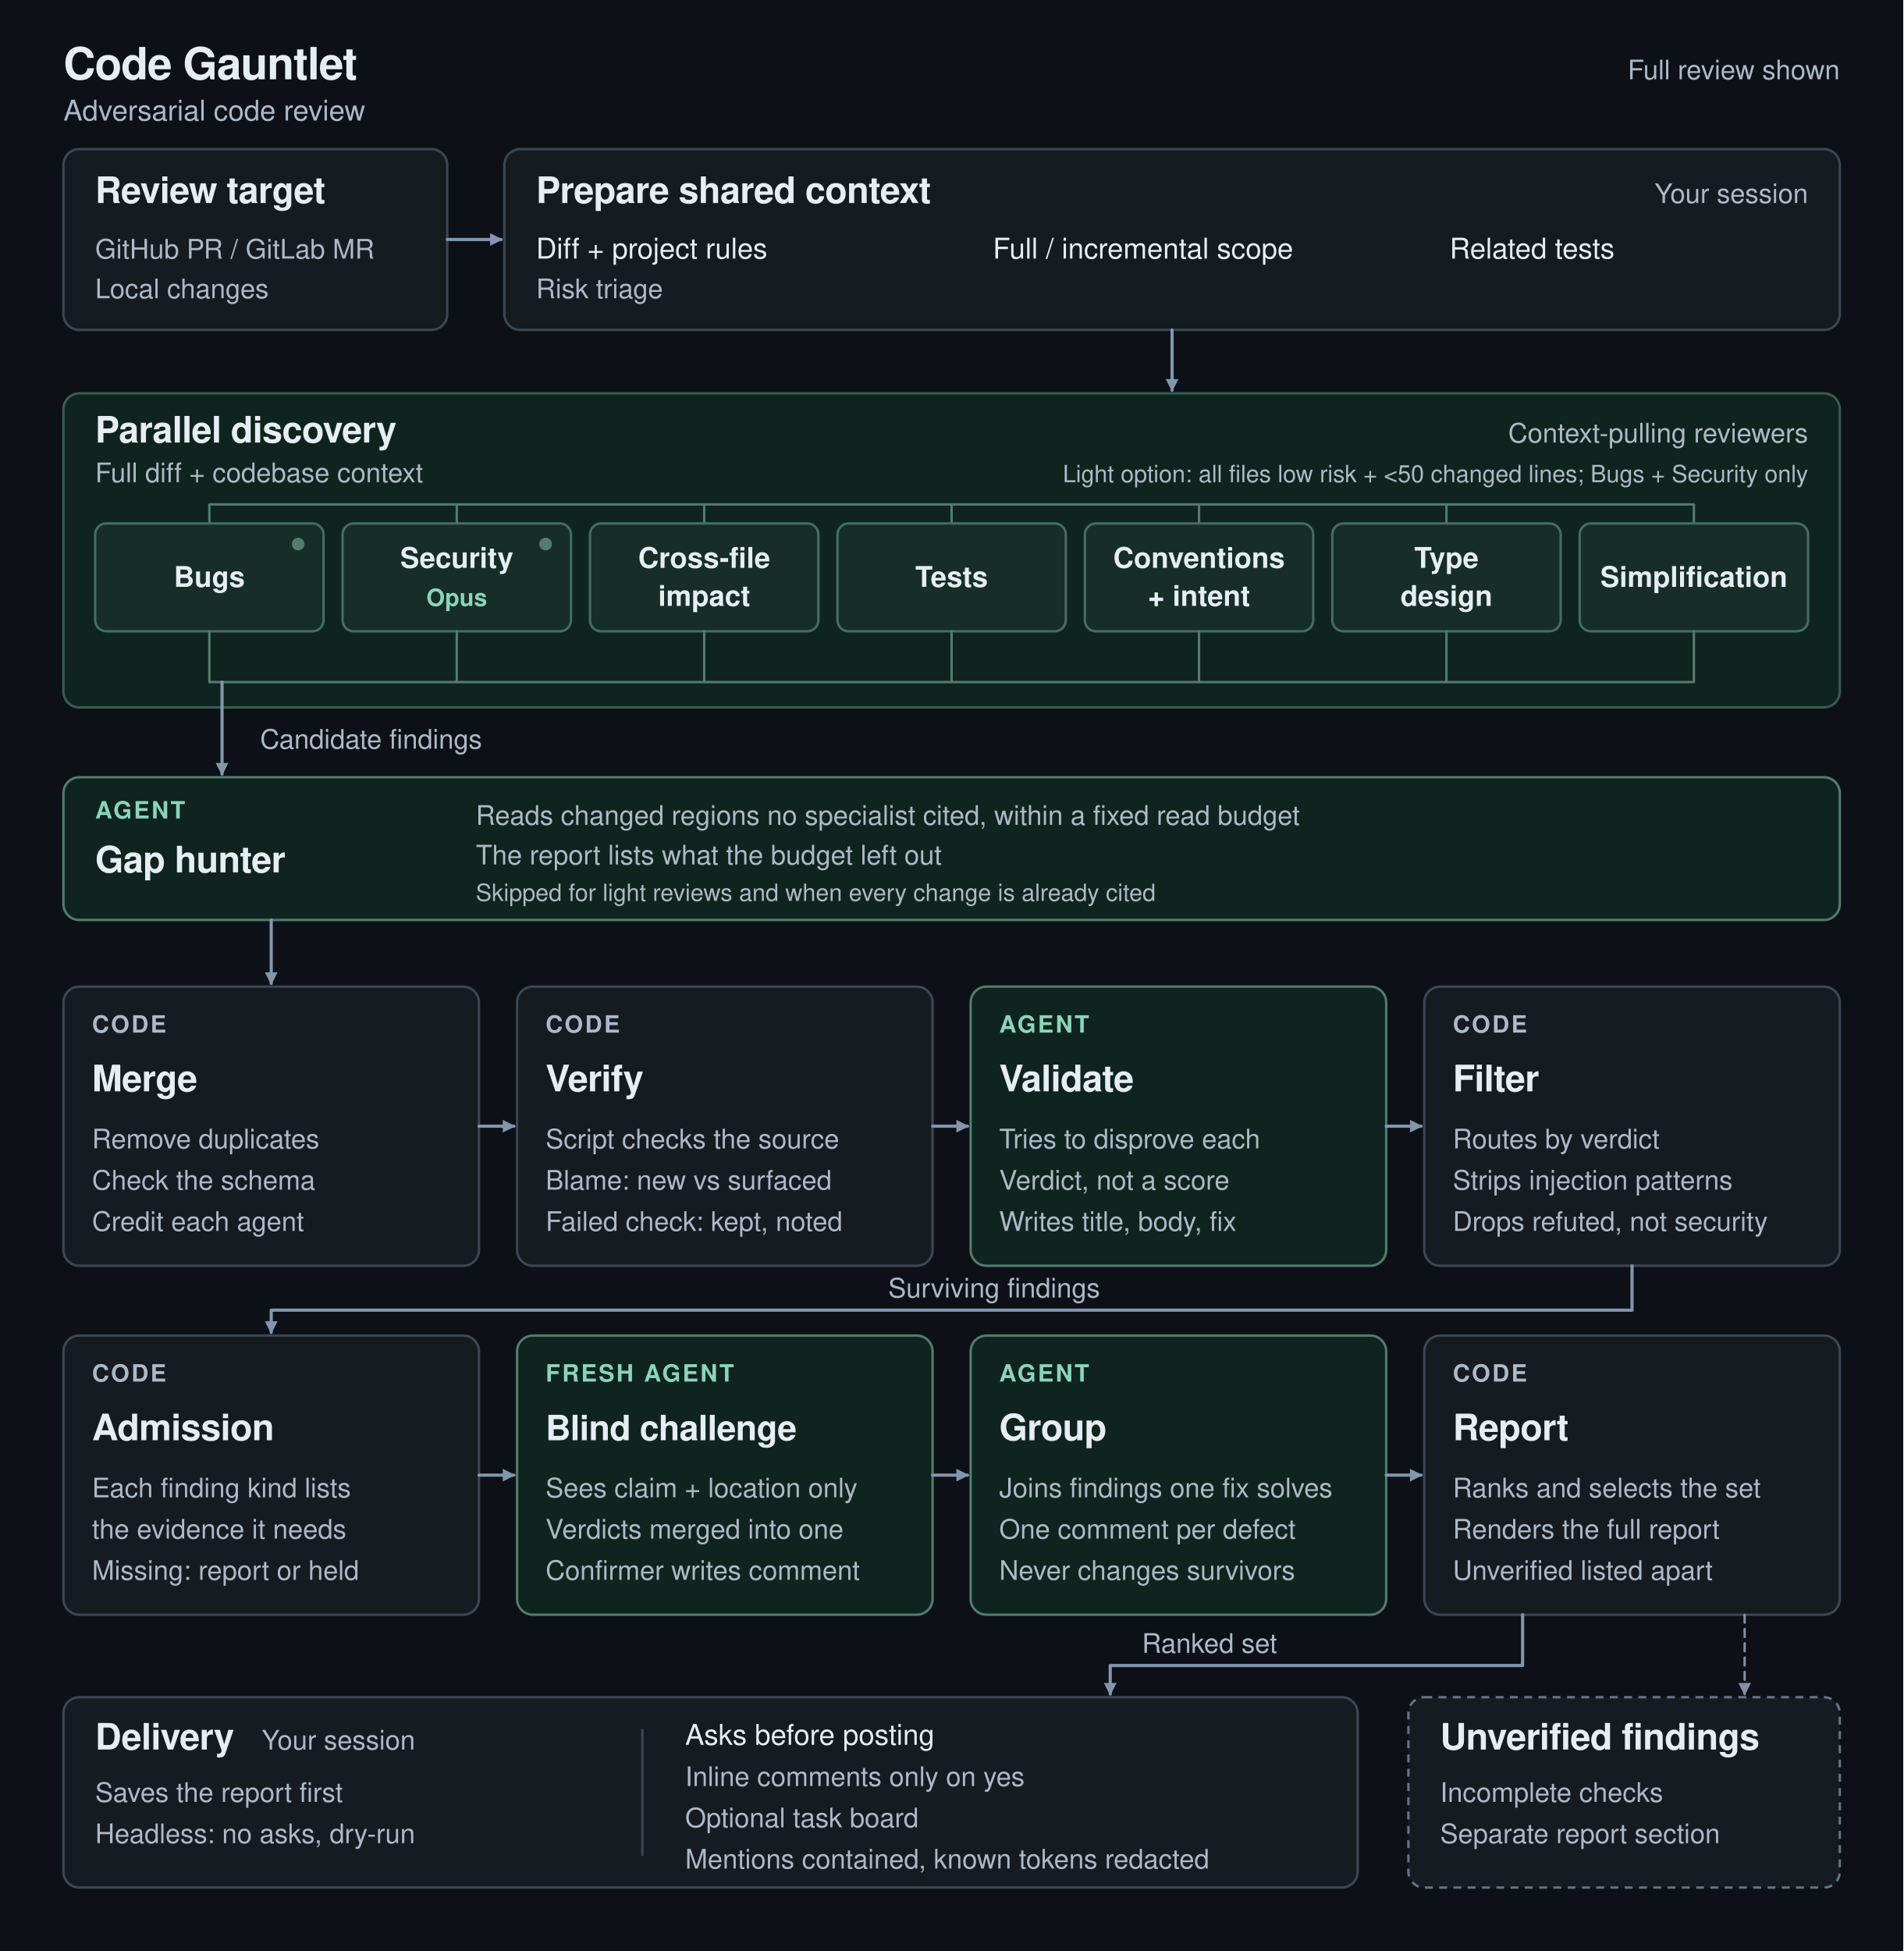
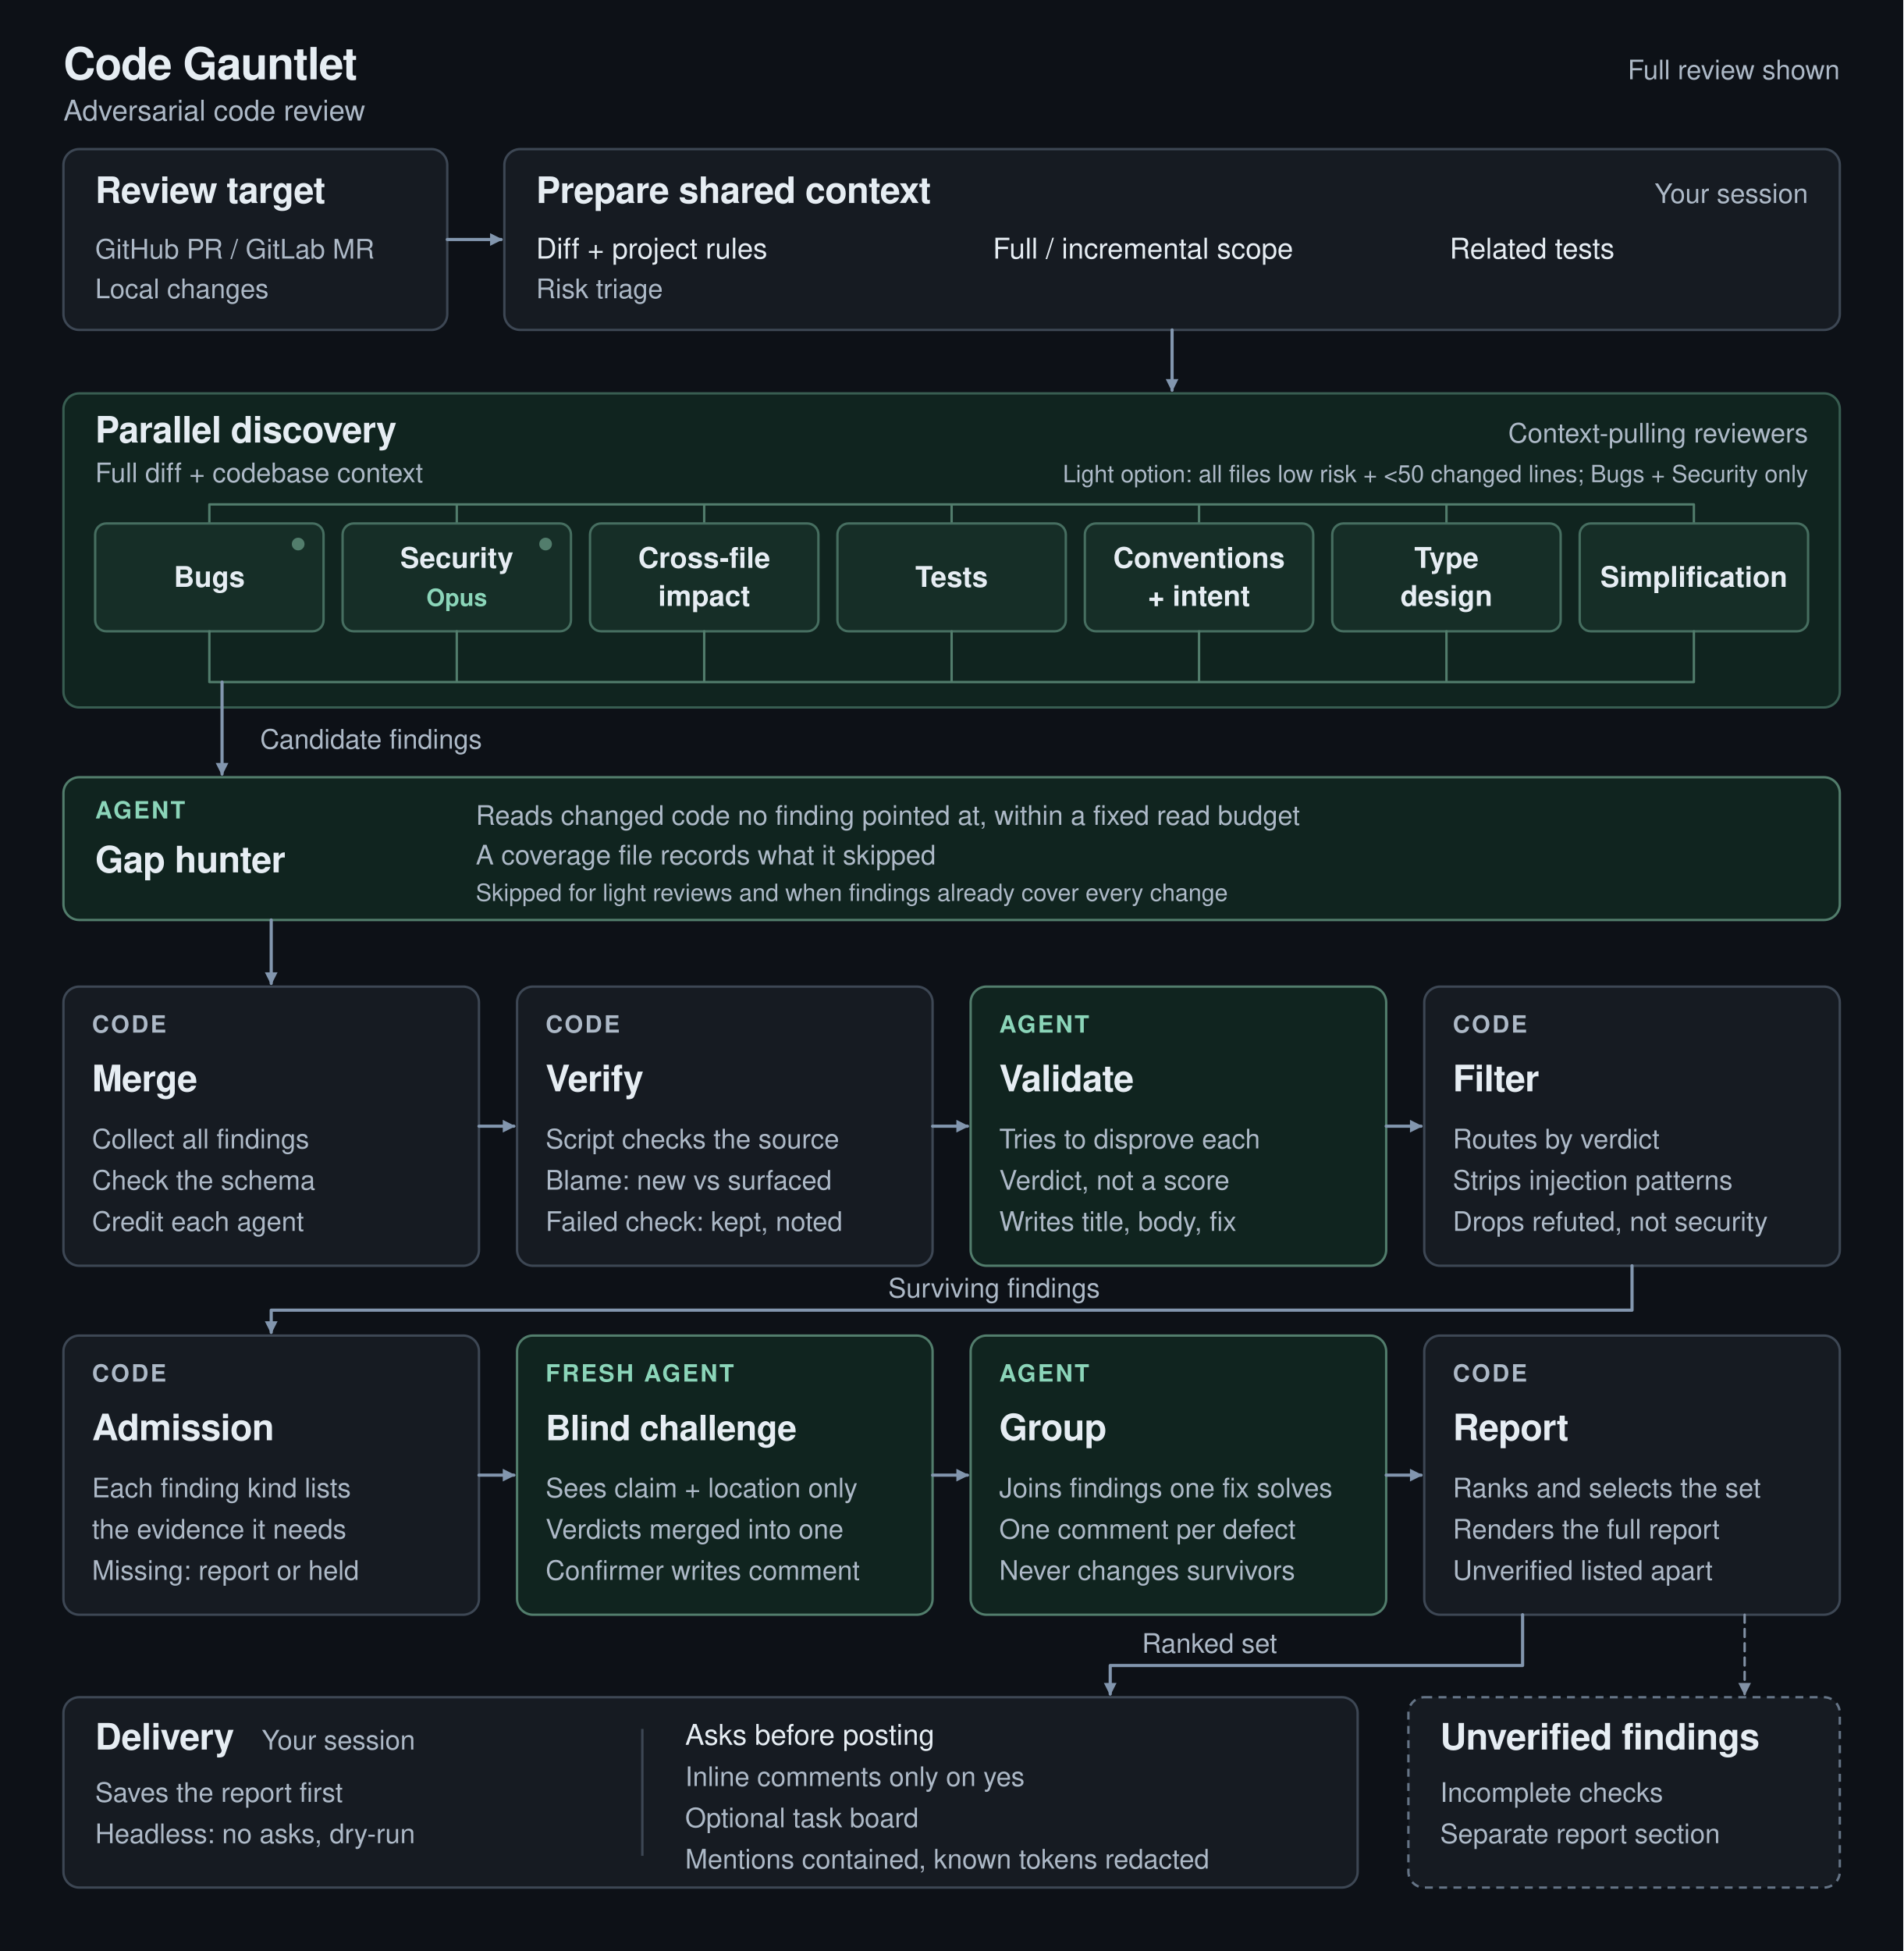
<svg xmlns="http://www.w3.org/2000/svg" width="1200" height="1230" viewBox="0 0 1200 1230" role="img" aria-labelledby="pipeline-title pipeline-desc">
  <defs>
    <style>
      text { font-family: -apple-system, BlinkMacSystemFont, "Segoe UI", Helvetica, Arial, sans-serif; font-size: 18px; fill: #e6edf3; }
      .page { fill: #0d1117; }
      .panel { fill: #161b22; stroke: #3d4754; stroke-width: 1.5; }
      .agent-panel { fill: #10241f; stroke: #385d51; stroke-width: 1.5; }
      .agent-node { fill: #162e27; stroke: #466e60; stroke-width: 1.5; }
      .agent-stage { fill: #10241f; stroke: #527d6c; stroke-width: 1.5; }
      .unverified-panel { fill: #161b22; stroke: #657486; stroke-width: 1.5; stroke-dasharray: 5 4; }
      .title { font-size: 28px; font-weight: 650; letter-spacing: -0.5px; }
      .section { font-size: 23px; font-weight: 650; letter-spacing: -0.3px; }
      .stage-title { font-size: 23px; font-weight: 650; letter-spacing: -0.3px; }
      .challenge-title { font-size: 22px; font-weight: 650; letter-spacing: -0.3px; }
      .reviewer { font-size: 18px; font-weight: 600; text-anchor: middle; }
      .detail { font-size: 17px; fill: #adb9c7; }
      .light-note { font-size: 15px; fill: #adb9c7; }
      .light-mark { fill: #527d6c; }
      .muted { fill: #adb9c7; }
      .kind { font-size: 15px; font-weight: 650; letter-spacing: 1.2px; fill: #adb9c7; }
      .agent-kind { font-size: 15px; font-weight: 650; letter-spacing: 1.2px; fill: #8bd5b9; }
      .model { font-size: 15px; font-weight: 600; text-anchor: middle; fill: #8bd5b9; }
      .flow { fill: none; stroke: #8296ae; stroke-width: 2; stroke-linecap: round; stroke-linejoin: round; }
      .fan { fill: none; stroke: #527d6c; stroke-width: 1.5; stroke-linecap: round; stroke-linejoin: round; }
      .skipped { fill: none; stroke: #8291a5; stroke-width: 1.5; stroke-dasharray: 5 4; stroke-linecap: round; stroke-linejoin: round; }
      .divider { stroke: #3d4754; stroke-width: 1.5; }
      .arrow { fill: #8296ae; }
      .skip-arrow { fill: #8291a5; }
    </style>
    <marker id="arrow" viewBox="0 0 8 8" refX="7" refY="4" markerWidth="8" markerHeight="8" markerUnits="userSpaceOnUse" orient="auto">
      <path class="arrow" d="M0 0 L8 4 L0 8 Z" />
    </marker>
    <marker id="skip-arrow" viewBox="0 0 8 8" refX="7" refY="4" markerWidth="8" markerHeight="8" markerUnits="userSpaceOnUse" orient="auto">
      <path class="skip-arrow" d="M0 0 L8 4 L0 8 Z" />
    </marker>
  </defs>
  <rect class="page" width="1200" height="1230" />
  <text class="title" x="40" y="50">Code Gauntlet</text>
  <text class="muted" x="40" y="76">Adversarial code review</text>
  <text class="detail" x="1160" y="50" text-anchor="end">Full review shown</text>
  <rect class="panel" x="40" y="94" width="242" height="114" rx="10" />
  <text class="section" x="60" y="128">Review target</text>
  <text class="detail" x="60" y="163">GitHub PR / GitLab MR</text>
  <text class="detail" x="60" y="188">Local changes</text>
  <path class="flow" d="M282 151 H316" marker-end="url(#arrow)" />
  <rect class="panel" x="318" y="94" width="842" height="114" rx="10" />
  <text class="section" x="338" y="128">Prepare shared context</text>
  <text class="detail" x="1140" y="128" text-anchor="end">Your session</text>
  <text x="338" y="163">Diff + project rules</text>
  <text class="detail" x="338" y="188">Risk triage</text>
  <text x="626" y="163">Full / incremental scope</text>
  <text x="914" y="163">Related tests</text>
  <path class="flow" d="M739 208 V246" marker-end="url(#arrow)" />
  <rect class="agent-panel" x="40" y="248" width="1120" height="198" rx="10" />
  <text class="section" x="60" y="279">Parallel discovery</text>
  <text class="detail" x="60" y="304">Full diff + codebase context</text>
  <text class="detail" x="1140" y="279" text-anchor="end">Context-pulling reviewers</text>
  <text class="light-note" x="1140" y="304" text-anchor="end">Light option: all files low risk + &lt;50 changed lines; Bugs + Security only</text>
  <path class="fan" d="M132 330 V318 H1068 V330 M288 318 V330 M444 318 V330 M600 318 V330 M756 318 V330 M912 318 V330" />
  <rect class="agent-node" x="60" y="330" width="144" height="68" rx="7" />
  <circle class="light-mark" cx="188" cy="343" r="4" />
  <text class="reviewer" x="132" y="370">Bugs</text>
  <rect class="agent-node" x="216" y="330" width="144" height="68" rx="7" />
  <circle class="light-mark" cx="344" cy="343" r="4" />
  <text class="reviewer" x="288" y="358">Security</text>
  <text class="model" x="288" y="382">Opus</text>
  <rect class="agent-node" x="372" y="330" width="144" height="68" rx="7" />
  <text class="reviewer" x="444" y="358">Cross-file</text>
  <text class="reviewer" x="444" y="382">impact</text>
  <rect class="agent-node" x="528" y="330" width="144" height="68" rx="7" />
  <text class="reviewer" x="600" y="370">Tests</text>
  <rect class="agent-node" x="684" y="330" width="144" height="68" rx="7" />
  <text class="reviewer" x="756" y="358">Conventions</text>
  <text class="reviewer" x="756" y="382">+ intent</text>
  <rect class="agent-node" x="840" y="330" width="144" height="68" rx="7" />
  <text class="reviewer" x="912" y="358">Type</text>
  <text class="reviewer" x="912" y="382">design</text>
  <rect class="agent-node" x="996" y="330" width="144" height="68" rx="7" />
  <text class="reviewer" x="1068" y="370">Simplification</text>
  <path class="fan" d="M132 398 V430 H1068 V398 M288 398 V430 M444 398 V430 M600 398 V430 M756 398 V430 M912 398 V430" />
  <path class="flow" d="M140 430 V488" marker-end="url(#arrow)" />
  <text class="detail" x="164" y="472">Candidate findings</text>
  <rect class="agent-stage" x="40" y="490" width="1120" height="90" rx="10" />
  <text class="agent-kind" x="60" y="516">AGENT</text>
  <text class="stage-title" x="60" y="550">Gap hunter</text>
-   <text class="detail" x="300" y="520">Reads changed regions no specialist cited, within a fixed read budget</text>
-   <text class="detail" x="300" y="545">The report lists what the budget left out</text>
-   <text class="light-note" x="300" y="568">Skipped for light reviews and when every change is already cited</text>
+   <text class="detail" x="300" y="520">Reads changed code no finding pointed at, within a fixed read budget</text>
+   <text class="detail" x="300" y="545">A coverage file records what it skipped</text>
+   <text class="light-note" x="300" y="568">Skipped for light reviews and when findings already cover every change</text>
  <path class="flow" d="M171 580 V620" marker-end="url(#arrow)" />
  <rect class="panel" x="40" y="622" width="262" height="176" rx="10" />
  <text class="kind" x="58" y="651">CODE</text>
  <text class="stage-title" x="58" y="688">Merge</text>
-   <text class="detail" x="58" y="724">Remove duplicates</text>
+   <text class="detail" x="58" y="724">Collect all findings</text>
  <text class="detail" x="58" y="750">Check the schema</text>
  <text class="detail" x="58" y="776">Credit each agent</text>
  <path class="flow" d="M302 710 H324" marker-end="url(#arrow)" />
  <rect class="panel" x="326" y="622" width="262" height="176" rx="10" />
  <text class="kind" x="344" y="651">CODE</text>
  <text class="stage-title" x="344" y="688">Verify</text>
  <text class="detail" x="344" y="724">Script checks the source</text>
  <text class="detail" x="344" y="750">Blame: new vs surfaced</text>
  <text class="detail" x="344" y="776">Failed check: kept, noted</text>
  <path class="flow" d="M588 710 H610" marker-end="url(#arrow)" />
  <rect class="agent-stage" x="612" y="622" width="262" height="176" rx="10" />
  <text class="agent-kind" x="630" y="651">AGENT</text>
  <text class="stage-title" x="630" y="688">Validate</text>
  <text class="detail" x="630" y="724">Tries to disprove each</text>
  <text class="detail" x="630" y="750">Verdict, not a score</text>
  <text class="detail" x="630" y="776">Writes title, body, fix</text>
  <path class="flow" d="M874 710 H896" marker-end="url(#arrow)" />
  <rect class="panel" x="898" y="622" width="262" height="176" rx="10" />
  <text class="kind" x="916" y="651">CODE</text>
  <text class="stage-title" x="916" y="688">Filter</text>
  <text class="detail" x="916" y="724">Routes by verdict</text>
  <text class="detail" x="916" y="750">Strips injection patterns</text>
  <text class="detail" x="916" y="776">Drops refuted, not security</text>
  <path class="flow" d="M1029 798 V826 H171 V840" marker-end="url(#arrow)" />
  <text class="detail" x="560" y="818">Surviving findings</text>
  <rect class="panel" x="40" y="842" width="262" height="176" rx="10" />
  <text class="kind" x="58" y="871">CODE</text>
  <text class="stage-title" x="58" y="908">Admission</text>
  <text class="detail" x="58" y="944">Each finding kind lists</text>
  <text class="detail" x="58" y="970">the evidence it needs</text>
  <text class="detail" x="58" y="996">Missing: report or held</text>
  <path class="flow" d="M302 930 H324" marker-end="url(#arrow)" />
  <rect class="agent-stage" x="326" y="842" width="262" height="176" rx="10" />
  <text class="agent-kind" x="344" y="871">FRESH AGENT</text>
  <text class="challenge-title" x="344" y="908">Blind challenge</text>
  <text class="detail" x="344" y="944">Sees claim + location only</text>
  <text class="detail" x="344" y="970">Verdicts merged into one</text>
  <text class="detail" x="344" y="996">Confirmer writes comment</text>
  <path class="flow" d="M588 930 H610" marker-end="url(#arrow)" />
  <rect class="agent-stage" x="612" y="842" width="262" height="176" rx="10" />
  <text class="agent-kind" x="630" y="871">AGENT</text>
  <text class="stage-title" x="630" y="908">Group</text>
  <text class="detail" x="630" y="944">Joins findings one fix solves</text>
  <text class="detail" x="630" y="970">One comment per defect</text>
  <text class="detail" x="630" y="996">Never changes survivors</text>
  <path class="flow" d="M874 930 H896" marker-end="url(#arrow)" />
  <rect class="panel" x="898" y="842" width="262" height="176" rx="10" />
  <text class="kind" x="916" y="871">CODE</text>
  <text class="stage-title" x="916" y="908">Report</text>
  <text class="detail" x="916" y="944">Ranks and selects the set</text>
  <text class="detail" x="916" y="970">Renders the full report</text>
  <text class="detail" x="916" y="996">Unverified listed apart</text>
  <path class="flow" d="M960 1018 V1050 H700 V1068" marker-end="url(#arrow)" />
  <text class="detail" x="720" y="1042">Ranked set</text>
  <path class="skipped" d="M1100 1018 V1068" marker-end="url(#skip-arrow)" />
  <rect class="panel" x="40" y="1070" width="816" height="120" rx="10" />
  <text class="section" x="60" y="1103">Delivery</text>
  <text class="detail" x="165" y="1103">Your session</text>
  <text class="detail" x="60" y="1136">Saves the report first</text>
  <text class="detail" x="60" y="1162">Headless: no asks, dry-run</text>
  <line class="divider" x1="405" x2="405" y1="1090" y2="1170" />
  <text x="432" y="1100">Asks before posting</text>
  <text class="detail" x="432" y="1126">Inline comments only on yes</text>
  <text class="detail" x="432" y="1152">Optional task board</text>
  <text class="detail" x="432" y="1178">Mentions contained, known tokens redacted</text>
  <rect class="unverified-panel" x="888" y="1070" width="272" height="120" rx="10" />
  <text class="section" x="908" y="1103">Unverified findings</text>
  <text class="detail" x="908" y="1136">Incomplete checks</text>
  <text class="detail" x="908" y="1162">Separate report section</text>
</svg>
